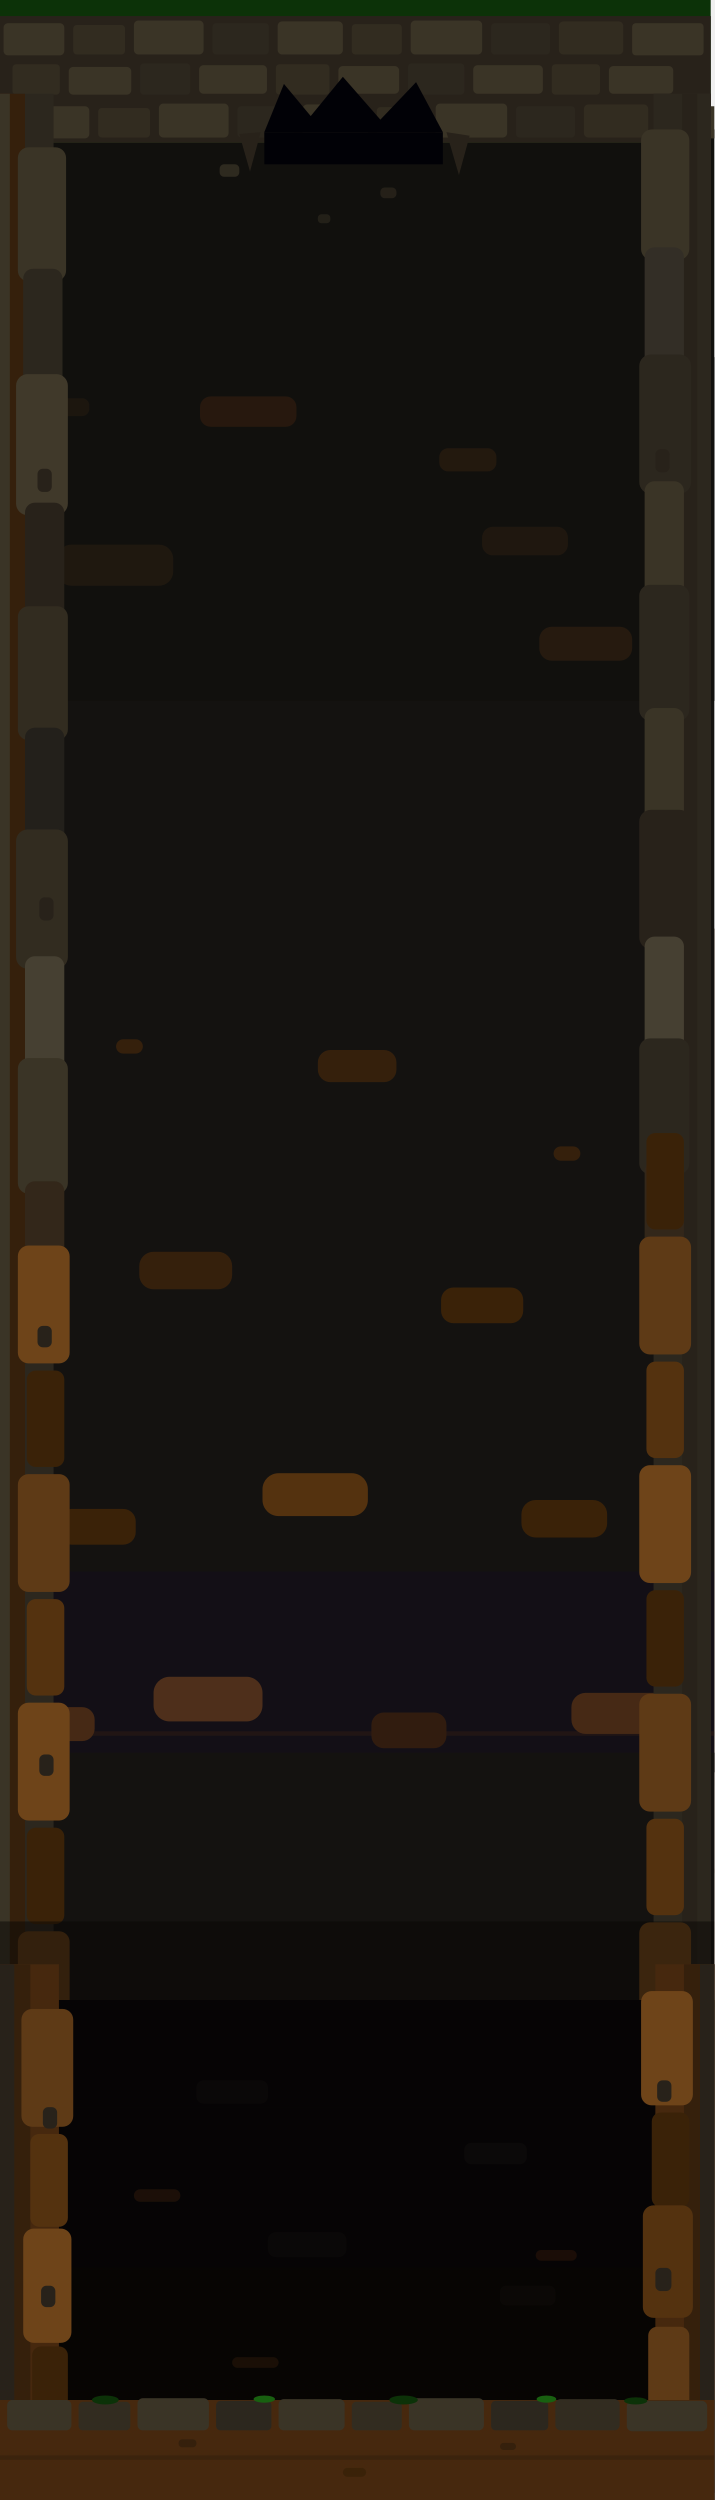
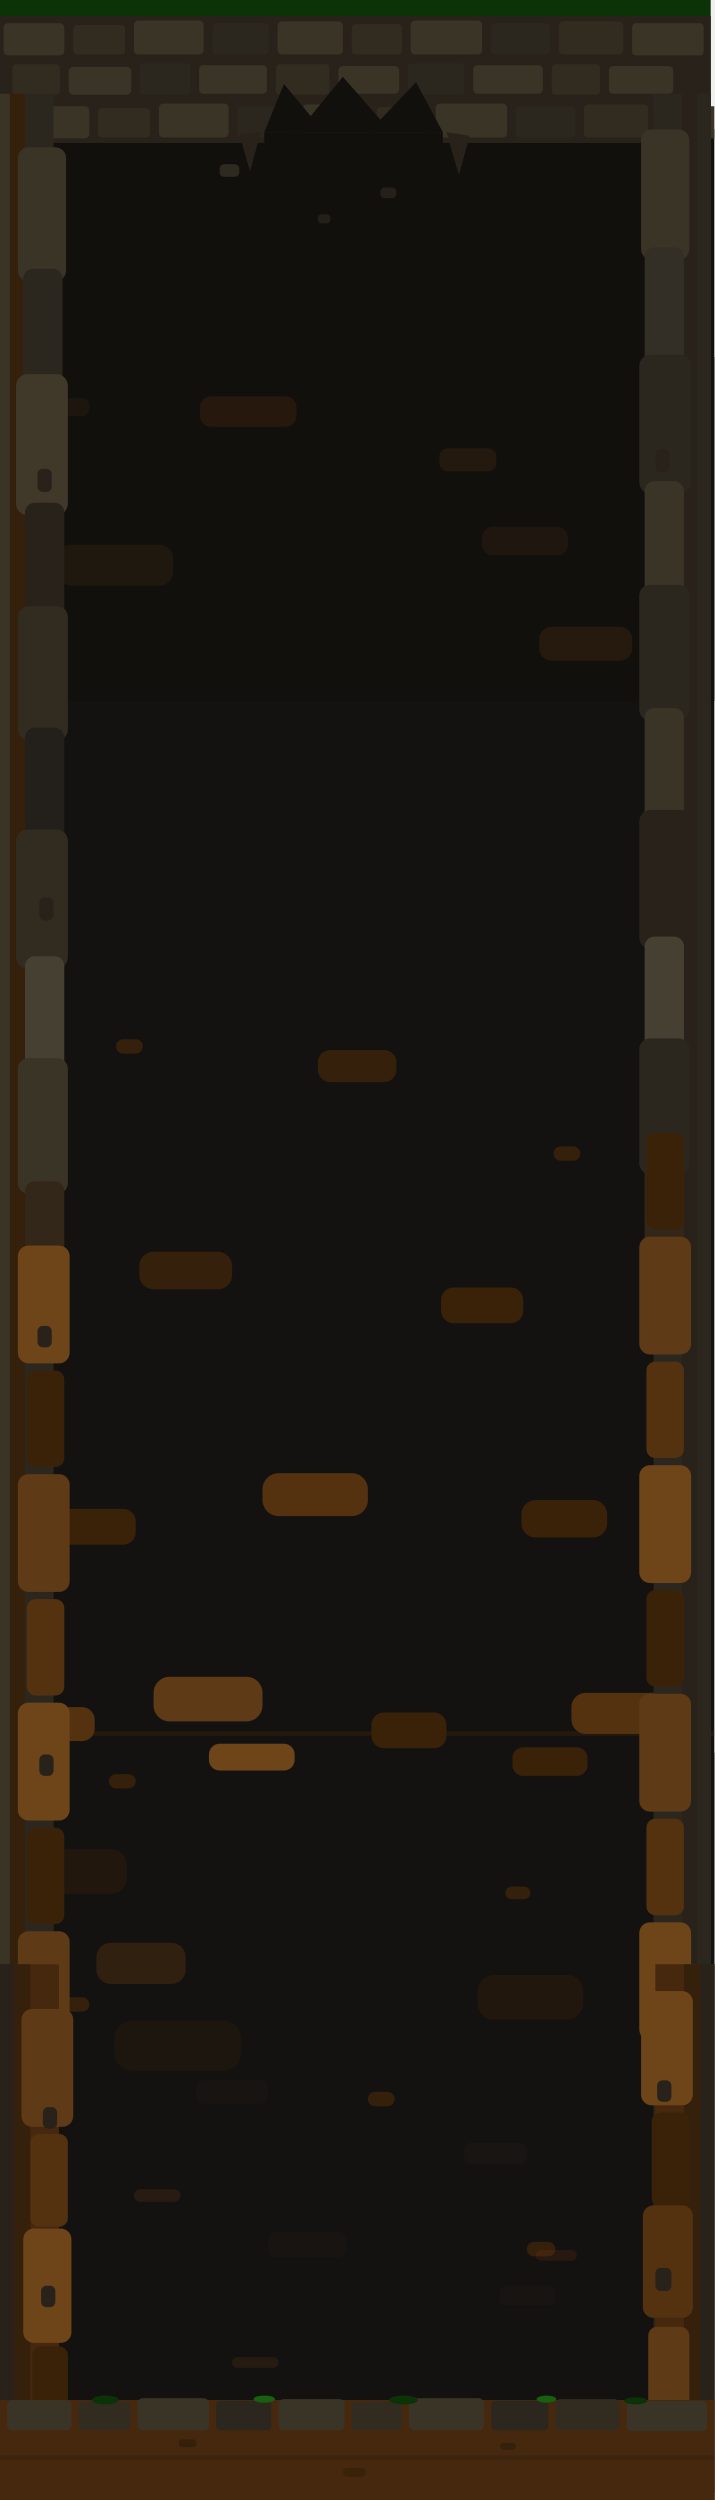
<svg xmlns="http://www.w3.org/2000/svg" width="800" height="2800" viewBox="0 0 800 2800" fill="none">
  <g clip-path="url(#clip0_252_478)">
-     <path d="M0 2800H800L800 1040H0L0 2800Z" fill="#46280E" />
-     <path d="M0 1985H800L800 400H0L0 1985Z" fill="#141210" />
+     <path d="M0 2800H800L800 400H0L0 2800Z" fill="#141210" />
    <path d="M0 785L800 785L800 145L0 145L0 785Z" fill="#11100D" />
    <path opacity="0.65" d="M0 2688H800V2682H0V2688Z" fill="#35200C" />
-     <path opacity="0.65" d="M0 2494H800V2488H0V2494Z" fill="#35200C" />
-     <path opacity="0.65" d="M0 2248H800V2242H0V2248Z" fill="#35200C" />
-     <path opacity="0.55" d="M0 2098H800V2093H0V2098Z" fill="#35200C" />
-     <path d="M654 2726H746C755.941 2726 764 2717.94 764 2708V2694C764 2684.06 755.941 2676 746 2676H654C644.059 2676 636 2684.06 636 2694V2708C636 2717.94 644.059 2726 654 2726Z" fill="#5E3A16" />
-     <path d="M524 2744H572C579.732 2744 586 2737.73 586 2730V2720C586 2712.27 579.732 2706 572 2706H524C516.268 2706 510 2712.27 510 2720V2730C510 2737.73 516.268 2744 524 2744Z" fill="#54320F" />
-     <path d="M380 2722H448C457.941 2722 466 2713.94 466 2704V2692C466 2682.06 457.941 2674 448 2674H380C370.059 2674 362 2682.06 362 2692V2704C362 2713.94 370.059 2722 380 2722Z" fill="#6E4419" />
-     <path d="M100 2736H194C205.046 2736 214 2727.05 214 2716V2704C214 2692.95 205.046 2684 194 2684H100C88.954 2684 80 2692.95 80 2704V2716C80 2727.05 88.954 2736 100 2736Z" fill="#5E3A16" />
-     <path d="M644 2642H700C708.837 2642 716 2634.84 716 2626V2616C716 2607.16 708.837 2600 700 2600H644C635.163 2600 628 2607.16 628 2616V2626C628 2634.84 635.163 2642 644 2642Z" fill="#3A2208" />
-     <path d="M486 2616H584C595.046 2616 604 2607.05 604 2596V2580C604 2568.95 595.046 2560 584 2560H486C474.954 2560 466 2568.95 466 2580V2596C466 2607.05 474.954 2616 486 2616Z" fill="#5E3A16" />
-     <path d="M332 2650H384C391.732 2650 398 2643.73 398 2636V2624C398 2616.27 391.732 2610 384 2610H332C324.268 2610 318 2616.27 318 2624V2636C318 2643.73 324.268 2650 332 2650Z" fill="#6E4419" />
-     <path d="M210 2624H276C284.837 2624 292 2616.84 292 2608V2594C292 2585.16 284.837 2578 276 2578H210C201.163 2578 194 2585.16 194 2594V2608C194 2616.84 201.163 2624 210 2624Z" fill="#54320F" />
-     <path d="M56 2644H116C124.837 2644 132 2636.84 132 2628V2616C132 2607.16 124.837 2600 116 2600H56C47.163 2600 40 2607.16 40 2616V2628C40 2636.84 47.163 2644 56 2644Z" fill="#3A2208" />
-     <path d="M592 2548H656C664.837 2548 672 2540.84 672 2532V2522C672 2513.16 664.837 2506 656 2506H592C583.163 2506 576 2513.16 576 2522V2532C576 2540.84 583.163 2548 592 2548Z" fill="#6E4419" />
-     <path d="M248 2560H334C345.046 2560 354 2551.05 354 2540V2526C354 2514.95 345.046 2506 334 2506H248C236.954 2506 228 2514.95 228 2526V2540C228 2551.05 236.954 2560 248 2560Z" fill="#5E3A16" />
-     <path d="M100 2546H156C163.732 2546 170 2539.73 170 2532V2520C170 2512.27 163.732 2506 156 2506H100C92.268 2506 86 2512.27 86 2520V2532C86 2539.73 92.268 2546 100 2546Z" fill="#6E4419" />
-     <path d="M664 2454H738C747.941 2454 756 2445.94 756 2436V2422C756 2412.06 747.941 2404 738 2404H664C654.059 2404 646 2412.06 646 2422V2436C646 2445.94 654.059 2454 664 2454Z" fill="#5E3A16" />
-     <path d="M502 2470H558C565.732 2470 572 2463.73 572 2456V2442C572 2434.27 565.732 2428 558 2428H502C494.268 2428 488 2434.27 488 2442V2456C488 2463.73 494.268 2470 502 2470Z" fill="#6E4419" />
-     <path d="M350 2444H432C441.941 2444 450 2435.94 450 2426V2412C450 2402.06 441.941 2394 432 2394H350C340.059 2394 332 2402.06 332 2412V2426C332 2435.94 340.059 2444 350 2444Z" fill="#3A2208" />
-     <path d="M148 2464H250C261.046 2464 270 2455.05 270 2444V2428C270 2416.95 261.046 2408 250 2408H148C136.954 2408 128 2416.95 128 2428V2444C128 2455.05 136.954 2464 148 2464Z" fill="#54320F" />
-     <path d="M610 2366H668C675.732 2366 682 2359.73 682 2352V2340C682 2332.27 675.732 2326 668 2326H610C602.268 2326 596 2332.27 596 2340V2352C596 2359.73 602.268 2366 610 2366Z" fill="#54320F" />
-     <path d="M434 2352H520C529.941 2352 538 2343.94 538 2334V2320C538 2310.06 529.941 2302 520 2302H434C424.059 2302 416 2310.06 416 2320V2334C416 2343.94 424.059 2352 434 2352Z" fill="#5E3A16" />
-     <path d="M246 2374H306C314.837 2374 322 2366.84 322 2358V2346C322 2337.16 314.837 2330 306 2330H246C237.163 2330 230 2337.16 230 2346V2358C230 2366.84 237.163 2374 246 2374Z" fill="#6E4419" />
-     <path d="M90 2354H164C173.941 2354 182 2345.94 182 2336V2324C182 2314.06 173.941 2306 164 2306H90C80.059 2306 72 2314.06 72 2324V2336C72 2345.94 80.059 2354 90 2354Z" fill="#3A2208" />
-     <path d="M632 2212H714C723.941 2212 732 2203.94 732 2194V2180C732 2170.06 723.941 2162 714 2162H632C622.059 2162 614 2170.06 614 2180V2194C614 2203.94 622.059 2212 632 2212Z" fill="#54320F" />
-     <path d="M472 2228H534C541.732 2228 548 2221.73 548 2214V2200C548 2192.27 541.732 2186 534 2186H472C464.268 2186 458 2192.27 458 2200V2214C458 2221.73 464.268 2228 472 2228Z" fill="#6E4419" />
-     <path d="M292 2204H384C395.046 2204 404 2195.05 404 2184V2170C404 2158.95 395.046 2150 384 2150H292C280.954 2150 272 2158.95 272 2170V2184C272 2195.05 280.954 2204 292 2204Z" fill="#5E3A16" />
-     <path d="M124 2222H192C200.837 2222 208 2214.84 208 2206V2192C208 2183.16 200.837 2176 192 2176H124C115.163 2176 108 2183.16 108 2192V2206C108 2214.84 115.163 2222 124 2222Z" fill="#54320F" />
-     <path d="M586 2134H646C652.627 2134 658 2128.63 658 2122V2114C658 2107.37 652.627 2102 646 2102H586C579.373 2102 574 2107.37 574 2114V2122C574 2128.63 579.373 2134 586 2134Z" fill="#3A2208" />
-     <path d="M246 2128H318C324.627 2128 330 2122.63 330 2116V2110C330 2103.37 324.627 2098 318 2098H246C239.373 2098 234 2103.37 234 2110V2116C234 2122.63 239.373 2128 246 2128Z" fill="#6E4419" />
-     <path d="M630 2078H698C703.523 2078 708 2073.52 708 2068V2062C708 2056.48 703.523 2052 698 2052H630C624.477 2052 620 2056.48 620 2062V2068C620 2073.52 624.477 2078 630 2078Z" fill="#5E3A16" />
-     <path d="M394 2074H478C483.523 2074 488 2069.52 488 2064V2060C488 2054.48 483.523 2050 478 2050H394C388.477 2050 384 2054.48 384 2060V2064C384 2069.52 388.477 2074 394 2074Z" fill="#54320F" />
-     <path d="M170 2080H232C237.523 2080 242 2075.52 242 2070V2064C242 2058.48 237.523 2054 232 2054H170C164.477 2054 160 2058.48 160 2064V2070C160 2075.52 164.477 2080 170 2080Z" fill="#6E4419" />
-     <path d="M598 2672H614C618.418 2672 622 2668.42 622 2664C622 2659.58 618.418 2656 614 2656H598C593.582 2656 590 2659.58 590 2664C590 2668.42 593.582 2672 598 2672Z" fill="#35200C" />
-     <path d="M239 2682H253C256.866 2682 260 2678.87 260 2675C260 2671.13 256.866 2668 253 2668H239C235.134 2668 232 2671.13 232 2675C232 2678.87 235.134 2682 239 2682Z" fill="#35200C" />
-     <path d="M420 2504H434C438.418 2504 442 2500.42 442 2496C442 2491.58 438.418 2488 434 2488H420C415.582 2488 412 2491.58 412 2496C412 2500.42 415.582 2504 420 2504Z" fill="#35200C" />
-     <path d="M76 2398H92C96.418 2398 100 2394.42 100 2390C100 2385.58 96.418 2382 92 2382H76C71.582 2382 68 2385.58 68 2390C68 2394.42 71.582 2398 76 2398Z" fill="#35200C" />
-     <path d="M573 2272H587C590.866 2272 594 2268.87 594 2265C594 2261.13 590.866 2258 587 2258H573C569.134 2258 566 2261.13 566 2265C566 2268.87 569.134 2272 573 2272Z" fill="#35200C" />
-     <path d="M130 2148H144C148.418 2148 152 2144.42 152 2140C152 2135.58 148.418 2132 144 2132H130C125.582 2132 122 2135.58 122 2140C122 2144.42 125.582 2148 130 2148Z" fill="#35200C" />
    <path opacity="0.5" d="M0 1944H800V1939H0V1944Z" fill="#35200C" />
    <path d="M656 1942H736C744.837 1942 752 1934.84 752 1926V1912C752 1903.16 744.837 1896 736 1896H656C647.163 1896 640 1903.16 640 1912V1926C640 1934.84 647.163 1942 656 1942Z" fill="#54320F" />
    <path d="M430 1958H486C493.732 1958 500 1951.73 500 1944V1932C500 1924.27 493.732 1918 486 1918H430C422.268 1918 416 1924.27 416 1932V1944C416 1951.73 422.268 1958 430 1958Z" fill="#3A2208" />
    <path d="M190 1928H276C285.941 1928 294 1919.94 294 1910V1896C294 1886.06 285.941 1878 276 1878H190C180.059 1878 172 1886.06 172 1896V1910C172 1919.94 180.059 1928 190 1928Z" fill="#5E3A16" />
    <path d="M40 1950H92C99.732 1950 106 1943.73 106 1936V1926C106 1918.27 99.732 1912 92 1912H40C32.268 1912 26 1918.27 26 1926V1936C26 1943.73 32.268 1950 40 1950Z" fill="#54320F" />
-     <path opacity="0.2" d="M0 2000H800V1760H0V2000Z" fill="#0D062B" />
    <path d="M600 1722H664C672.837 1722 680 1714.84 680 1706V1696C680 1687.16 672.837 1680 664 1680H600C591.163 1680 584 1687.16 584 1696V1706C584 1714.84 591.163 1722 600 1722Z" fill="#3A2208" />
    <path d="M312 1698H394C403.941 1698 412 1689.94 412 1680V1668C412 1658.06 403.941 1650 394 1650H312C302.059 1650 294 1658.06 294 1668V1680C294 1689.94 302.059 1698 312 1698Z" fill="#54320F" />
    <path d="M80 1730H138C145.732 1730 152 1723.73 152 1716V1704C152 1696.27 145.732 1690 138 1690H80C72.268 1690 66 1696.27 66 1704V1716C66 1723.73 72.268 1730 80 1730Z" fill="#3A2208" />
    <path d="M508 1482H572C579.732 1482 586 1475.73 586 1468V1456C586 1448.27 579.732 1442 572 1442H508C500.268 1442 494 1448.27 494 1456V1468C494 1475.73 500.268 1482 508 1482Z" fill="#3A2208" />
    <path d="M172 1444H244C252.837 1444 260 1436.84 260 1428V1418C260 1409.16 252.837 1402 244 1402H172C163.163 1402 156 1409.16 156 1418V1428C156 1436.84 163.163 1444 172 1444Z" fill="#35200C" />
    <path d="M628 1300H642C646.418 1300 650 1296.42 650 1292C650 1287.58 646.418 1284 642 1284H628C623.582 1284 620 1287.58 620 1292C620 1296.42 623.582 1300 628 1300Z" fill="#35200C" />
    <path d="M370 1212H430C437.732 1212 444 1205.73 444 1198V1190C444 1182.27 437.732 1176 430 1176H370C362.268 1176 356 1182.27 356 1190V1198C356 1205.73 362.268 1212 370 1212Z" fill="#35200C" />
    <path d="M138 1180H152C156.418 1180 160 1176.42 160 1172C160 1167.58 156.418 1164 152 1164H138C133.582 1164 130 1167.58 130 1172C130 1176.42 133.582 1180 138 1180Z" fill="#35200C" />
    <path opacity="0.14" d="M618 740H694C701.732 740 708 733.732 708 726V716C708 708.268 701.732 702 694 702H618C610.268 702 604 708.268 604 716V726C604 733.732 610.268 740 618 740Z" fill="#A85A1C" />
    <path opacity="0.16" d="M80 656H178C186.837 656 194 648.837 194 640V626C194 617.163 186.837 610 178 610H80C71.163 610 64 617.163 64 626V640C64 648.837 71.163 656 80 656Z" fill="#6E4419" />
    <path opacity="0.12" d="M502 528H546C551.523 528 556 523.523 556 518V512C556 506.477 551.523 502 546 502H502C496.477 502 492 506.477 492 512V518C492 523.523 496.477 528 502 528Z" fill="#A85A1C" />
    <path opacity="0.18" d="M236 478H320C326.627 478 332 472.627 332 466V456C332 449.373 326.627 444 320 444H236C229.373 444 224 449.373 224 456V466C224 472.627 229.373 478 236 478Z" fill="#8A3E10" />
    <path opacity="0.12" d="M60 466H92C96.418 466 100 462.418 100 458V454C100 449.582 96.418 446 92 446H60C55.582 446 52 449.582 52 454V458C52 462.418 55.582 466 60 466Z" fill="#6E4419" />
    <path opacity="0.12" d="M732 568H756C760.418 568 764 564.418 764 560V558C764 553.582 760.418 550 756 550H732C727.582 550 724 553.582 724 558V560C724 564.418 727.582 568 732 568Z" fill="#8A3E10" />
    <path opacity="0.1" d="M552 622H624C630.627 622 636 616.627 636 610V602C636 595.373 630.627 590 624 590H552C545.373 590 540 595.373 540 602V610C540 616.627 545.373 622 552 622Z" fill="#A85A1C" />
    <path d="M0 2792H800L800 1963H0L0 2792Z" fill="#141210" />
+     <path d="M124 2222H192C200.837 2222 208 2214.84 208 2206V2192C208 2183.16 200.837 2176 192 2176H124C115.163 2176 108 2183.16 108 2192V2206C108 2214.84 115.163 2222 124 2222Z" fill="#54320F" fill-opacity="0.45" />
+     <path d="M586 1989H646C652.627 1989 658 1983.63 658 1977V1969C658 1962.37 652.627 1957 646 1957H586C579.373 1957 574 1962.37 574 1969V1977C574 1983.63 579.373 1989 586 1989Z" fill="#3A2208" />
+     <path d="M148 2319H250C261.046 2319 270 2310.05 270 2299V2283C270 2271.95 261.046 2263 250 2263H148C136.954 2263 128 2271.95 128 2283V2299C128 2310.05 136.954 2319 148 2319Z" fill="#54320F" fill-opacity="0.12" />
+     <path d="M553 2262H635C644.941 2262 653 2253.94 653 2244V2230C653 2220.06 644.941 2212 635 2212H553C543.059 2212 535 2220.06 535 2230V2244C535 2253.94 543.059 2262 553 2262Z" fill="#3A2208" fill-opacity="0.35" />
+     <path d="M42 2121H124C133.941 2121 142 2112.94 142 2103V2089C142 2079.06 133.941 2071 124 2071H42C32.059 2071 24 2079.06 24 2089V2103C24 2112.94 32.059 2121 42 2121Z" fill="#3A2208" fill-opacity="0.35" />
+     <path d="M246 1983H318C324.627 1983 330 1977.63 330 1971V1965C330 1958.37 324.627 1953 318 1953H246C239.373 1953 234 1958.37 234 1965V1971C234 1977.63 239.373 1983 246 1983Z" fill="#6E4419" />
+     <path d="M598 2527H614C618.418 2527 622 2523.42 622 2519C622 2514.58 618.418 2511 614 2511H598C593.582 2511 590 2514.58 590 2519C590 2523.42 593.582 2527 598 2527Z" fill="#35200C" />
+     <path d="M420 2359H434C438.418 2359 442 2355.42 442 2351C442 2346.58 438.418 2343 434 2343H420C415.582 2343 412 2346.58 412 2351C412 2355.42 415.582 2359 420 2359Z" fill="#35200C" />
+     <path d="M76 2253H92C96.418 2253 100 2249.42 100 2245C100 2240.58 96.418 2237 92 2237H76C71.582 2237 68 2240.58 68 2245C68 2249.42 71.582 2253 76 2253Z" fill="#35200C" />
+     <path d="M573 2127H587C590.866 2127 594 2123.87 594 2120C594 2116.13 590.866 2113 587 2113H573C569.134 2113 566 2116.13 566 2120C566 2123.87 569.134 2127 573 2127Z" fill="#35200C" />
+     <path d="M130 2003H144C148.418 2003 152 1999.42 152 1995C152 1990.58 148.418 1987 144 1987H130C125.582 1987 122 1990.58 122 1995C122 1999.42 125.582 2003 130 2003Z" fill="#35200C" />
    <path d="M796 -68H-4V160H796V-68Z" fill="#0C3208" />
    <path d="M796 18H-4V160H796V18Z" fill="#28221A" />
    <path d="M67 26H9C6.239 26 4 28.239 4 31V57C4 59.761 6.239 62 9 62H67C69.761 62 72 59.761 72 57V31C72 28.239 69.761 26 67 26Z" fill="#3A3426" />
    <path d="M95 119H37C34.239 119 32 121.239 32 124V150C32 152.761 34.239 155 37 155H95C97.761 155 100 152.761 100 150V124C100 121.239 97.761 119 95 119Z" fill="#3A3426" />
    <path d="M136 28H86C83.791 28 82 29.791 82 32V57C82 59.209 83.791 61 86 61H136C138.209 61 140 59.209 140 57V32C140 29.791 138.209 28 136 28Z" fill="#322C20" />
    <path d="M164 121H114C111.791 121 110 122.791 110 125V150C110 152.209 111.791 154 114 154H164C166.209 154 168 152.209 168 150V125C168 122.791 166.209 121 164 121Z" fill="#322C20" />
    <path d="M223 23H155C152.239 23 150 25.239 150 28V56C150 58.761 152.239 61 155 61H223C225.761 61 228 58.761 228 56V28C228 25.239 225.761 23 223 23Z" fill="#3A3426" />
    <path d="M251 116H183C180.239 116 178 118.239 178 121V149C178 151.761 180.239 154 183 154H251C253.761 154 256 151.761 256 149V121C256 118.239 253.761 116 251 116Z" fill="#3A3426" />
    <path d="M297 26H242C239.791 26 238 27.791 238 30V57C238 59.209 239.791 61 242 61H297C299.209 61 301 59.209 301 57V30C301 27.791 299.209 26 297 26Z" fill="#2C271E" />
    <path d="M325 119H270C267.791 119 266 120.791 266 123V150C266 152.209 267.791 154 270 154H325C327.209 154 329 152.209 329 150V123C329 120.791 327.209 119 325 119Z" fill="#2C271E" />
    <path d="M379 24H316C313.239 24 311 26.239 311 29V56C311 58.761 313.239 61 316 61H379C381.761 61 384 58.761 384 56V29C384 26.239 381.761 24 379 24Z" fill="#3A3426" />
    <path d="M407 117H344C341.239 117 339 119.239 339 122V149C339 151.761 341.239 154 344 154H407C409.761 154 412 151.761 412 149V122C412 119.239 409.761 117 407 117Z" fill="#3A3426" />
    <path d="M446 27H398C395.791 27 394 28.791 394 31V57C394 59.209 395.791 61 398 61H446C448.209 61 450 59.209 450 57V31C450 28.791 448.209 27 446 27Z" fill="#322C20" />
    <path d="M474 120H426C423.791 120 422 121.791 422 124V150C422 152.209 423.791 154 426 154H474C476.209 154 478 152.209 478 150V124C478 121.791 476.209 120 474 120Z" fill="#322C20" />
    <path d="M535 23H465C462.239 23 460 25.239 460 28V56C460 58.761 462.239 61 465 61H535C537.761 61 540 58.761 540 56V28C540 25.239 537.761 23 535 23Z" fill="#3A3426" />
    <path d="M563 116H493C490.239 116 488 118.239 488 121V149C488 151.761 490.239 154 493 154H563C565.761 154 568 151.761 568 149V121C568 118.239 565.761 116 563 116Z" fill="#3A3426" />
    <path d="M612 26H554C551.791 26 550 27.791 550 30V57C550 59.209 551.791 61 554 61H612C614.209 61 616 59.209 616 57V30C616 27.791 614.209 26 612 26Z" fill="#2C271E" />
    <path d="M640 119H582C579.791 119 578 120.791 578 123V150C578 152.209 579.791 154 582 154H640C642.209 154 644 152.209 644 150V123C644 120.791 642.209 119 640 119Z" fill="#2C271E" />
    <path d="M693 24H631C628.239 24 626 26.239 626 29V56C626 58.761 628.239 61 631 61H693C695.761 61 698 58.761 698 56V29C698 26.239 695.761 24 693 24Z" fill="#322C20" />
    <path d="M721 117H659C656.239 117 654 119.239 654 122V149C654 151.761 656.239 154 659 154H721C723.761 154 726 151.761 726 149V122C726 119.239 723.761 117 721 117Z" fill="#322C20" />
    <path d="M784 26H712C709.791 26 708 27.791 708 30V58C708 60.209 709.791 62 712 62H784C786.209 62 788 60.209 788 58V30C788 27.791 786.209 26 784 26Z" fill="#3A3426" />
    <path d="M812 119H740C737.791 119 736 120.791 736 123V151C736 153.209 737.791 155 740 155H812C814.209 155 816 153.209 816 151V123C816 120.791 814.209 119 812 119Z" fill="#3A3426" />
    <path d="M63 72H18C15.791 72 14 73.791 14 76V102C14 104.209 15.791 106 18 106H63C65.209 106 67 104.209 67 102V76C67 73.791 65.209 72 63 72Z" fill="#322C20" />
    <path d="M142 75H82C79.239 75 77 77.239 77 80V101C77 103.761 79.239 106 82 106H142C144.761 106 147 103.761 147 101V80C147 77.239 144.761 75 142 75Z" fill="#3A3426" />
    <path d="M209 71H161C158.791 71 157 72.791 157 75V102C157 104.209 158.791 106 161 106H209C211.209 106 213 104.209 213 102V75C213 72.791 211.209 71 209 71Z" fill="#2C271E" />
    <path d="M294 73H228C225.239 73 223 75.239 223 78V100C223 102.761 225.239 105 228 105H294C296.761 105 299 102.761 299 100V78C299 75.239 296.761 73 294 73Z" fill="#3A3426" />
    <path d="M365 72H313C310.791 72 309 73.791 309 76V102C309 104.209 310.791 106 313 106H365C367.209 106 369 104.209 369 102V76C369 73.791 367.209 72 365 72Z" fill="#322C20" />
    <path d="M442 74H384C381.239 74 379 76.239 379 79V100C379 102.761 381.239 105 384 105H442C444.761 105 447 102.761 447 100V79C447 76.239 444.761 74 442 74Z" fill="#3A3426" />
    <path d="M516 71H461C458.791 71 457 72.791 457 75V102C457 104.209 458.791 106 461 106H516C518.209 106 520 104.209 520 102V75C520 72.791 518.209 71 516 71Z" fill="#2C271E" />
    <path d="M603 73H535C532.239 73 530 75.239 530 78V100C530 102.761 532.239 105 535 105H603C605.761 105 608 102.761 608 100V78C608 75.239 605.761 73 603 73Z" fill="#3A3426" />
    <path d="M668 72H622C619.791 72 618 73.791 618 76V102C618 104.209 619.791 106 622 106H668C670.209 106 672 104.209 672 102V76C672 73.791 670.209 72 668 72Z" fill="#322C20" />
    <path d="M749 74H687C684.239 74 682 76.239 682 79V100C682 102.761 684.239 105 687 105H749C751.761 105 754 102.761 754 100V79C754 76.239 751.761 74 749 74Z" fill="#3A3426" />
-     <path d="M296 148L318 94L348 130L384 86L426 134L466 92L496 148H296Z" fill="#010106" />
-     <path d="M296 148H496V184H296V148Z" fill="#010106" />
+     <path d="M296 148L318 94L348 130L384 86L426 134L466 92L496 148H296Z" fill="#11100D" />
+     <path d="M296 148H496V184H296V148Z" fill="#11100D" />
    <path d="M292 148L280 192L268 150L292 148Z" fill="#28221A" />
    <path d="M500 148L514 196L526 152L500 148Z" fill="#28221A" />
    <path opacity="0.7" d="M263 184H251C248.239 184 246 186.239 246 189V193C246 195.761 248.239 198 251 198H263C265.761 198 268 195.761 268 193V189C268 186.239 265.761 184 263 184Z" fill="#3A3426" />
    <path opacity="0.6" d="M439 210H431C428.239 210 426 212.239 426 215V217C426 219.761 428.239 222 431 222H439C441.761 222 444 219.761 444 217V215C444 212.239 441.761 210 439 210Z" fill="#322C20" />
    <path opacity="0.45" d="M366 240H360C357.791 240 356 241.791 356 244V246C356 248.209 357.791 250 360 250H366C368.209 250 370 248.209 370 246V244C370 241.791 368.209 240 366 240Z" fill="#3A3426" />
    <path d="M60 105H-4V2800H60V105Z" fill="#2C271E" />
    <path d="M28 105H-4V2800H28V105Z" fill="#35200C" />
    <path d="M11 105H-4V2800H11V105Z" fill="#3A3426" />
    <path d="M62 165H32C25.373 165 20 170.373 20 177V303C20 309.627 25.373 315 32 315H62C68.627 315 74 309.627 74 303V177C74 170.373 68.627 165 62 165Z" fill="#3A3426" />
    <path d="M59 301H37C30.925 301 26 305.925 26 312V422C26 428.075 30.925 433 37 433H59C65.075 433 70 428.075 70 422V312C70 305.925 65.075 301 59 301Z" fill="#2C271E" />
    <path d="M63 419H31C23.82 419 18 424.82 18 432V564C18 571.18 23.82 577 31 577H63C70.18 577 76 571.18 76 564V432C76 424.82 70.18 419 63 419Z" fill="#40392A" />
    <path d="M61 563H39C32.925 563 28 567.925 28 574V682C28 688.075 32.925 693 39 693H61C67.075 693 72 688.075 72 682V574C72 567.925 67.075 563 61 563Z" fill="#28221A" />
    <path d="M64 679H32C25.373 679 20 684.373 20 691V817C20 823.627 25.373 829 32 829H64C70.627 829 76 823.627 76 817V691C76 684.373 70.627 679 64 679Z" fill="#322C20" />
    <path d="M61 815H39C32.925 815 28 819.925 28 826V932C28 938.075 32.925 943 39 943H61C67.075 943 72 938.075 72 932V826C72 819.925 67.075 815 61 815Z" fill="#23201B" />
    <path d="M63 929H31C23.82 929 18 934.82 18 942V1072C18 1079.18 23.82 1085 31 1085H63C70.18 1085 76 1079.18 76 1072V942C76 934.82 70.18 929 63 929Z" fill="#322C20" />
    <path d="M61 1071H39C32.925 1071 28 1075.92 28 1082V1188C28 1194.08 32.925 1199 39 1199H61C67.075 1199 72 1194.08 72 1188V1082C72 1075.92 67.075 1071 61 1071Z" fill="#464032" />
    <path d="M64 1185H32C25.373 1185 20 1190.37 20 1197V1325C20 1331.63 25.373 1337 32 1337H64C70.627 1337 76 1331.63 76 1325V1197C76 1190.37 70.627 1185 64 1185Z" fill="#3A3426" />
    <path d="M61 1323H39C32.925 1323 28 1327.92 28 1334V1438C28 1444.08 32.925 1449 39 1449H61C67.075 1449 72 1444.08 72 1438V1334C72 1327.92 67.075 1323 61 1323Z" fill="#33271A" />
    <path d="M52 525H48C44.686 525 42 527.686 42 531V545C42 548.314 44.686 551 48 551H52C55.314 551 58 548.314 58 545V531C58 527.686 55.314 525 52 525Z" fill="#28221A" />
    <path d="M54 1005H50C46.686 1005 44 1007.69 44 1011V1025C44 1028.31 46.686 1031 50 1031H54C57.314 1031 60 1028.31 60 1025V1011C60 1007.69 57.314 1005 54 1005Z" fill="#28221A" />
    <path d="M66 1395H32C25.373 1395 20 1400.37 20 1407V1515C20 1521.63 25.373 1527 32 1527H66C72.627 1527 78 1521.63 78 1515V1407C78 1400.37 72.627 1395 66 1395Z" fill="#6E4419" />
    <path d="M62 1535H40C34.477 1535 30 1539.48 30 1545V1633C30 1638.52 34.477 1643 40 1643H62C67.523 1643 72 1638.52 72 1633V1545C72 1539.48 67.523 1535 62 1535Z" fill="#3A2208" />
    <path d="M66 1651H32C25.373 1651 20 1656.37 20 1663V1771C20 1777.63 25.373 1783 32 1783H66C72.627 1783 78 1777.63 78 1771V1663C78 1656.37 72.627 1651 66 1651Z" fill="#5E3A16" />
    <path d="M62 1791H40C34.477 1791 30 1795.48 30 1801V1889C30 1894.52 34.477 1899 40 1899H62C67.523 1899 72 1894.52 72 1889V1801C72 1795.48 67.523 1791 62 1791Z" fill="#54320F" />
    <path d="M66 1907H32C25.373 1907 20 1912.37 20 1919V2027C20 2033.63 25.373 2039 32 2039H66C72.627 2039 78 2033.63 78 2027V1919C78 1912.37 72.627 1907 66 1907Z" fill="#6E4419" />
    <path d="M62 2047H40C34.477 2047 30 2051.48 30 2057V2145C30 2150.52 34.477 2155 40 2155H62C67.523 2155 72 2150.52 72 2145V2057C72 2051.48 67.523 2047 62 2047Z" fill="#3A2208" />
    <path d="M66 2163H32C25.373 2163 20 2168.37 20 2175V2283C20 2289.63 25.373 2295 32 2295H66C72.627 2295 78 2289.63 78 2283V2175C78 2168.37 72.627 2163 66 2163Z" fill="#5E3A16" />
    <path d="M52 1485H48C44.686 1485 42 1487.69 42 1491V1503C42 1506.31 44.686 1509 48 1509H52C55.314 1509 58 1506.31 58 1503V1491C58 1487.69 55.314 1485 52 1485Z" fill="#28221A" />
    <path d="M54 1965H50C46.686 1965 44 1967.69 44 1971V1983C44 1986.31 46.686 1989 50 1989H54C57.314 1989 60 1986.31 60 1983V1971C60 1967.69 57.314 1965 54 1965Z" fill="#28221A" />
    <path d="M796 105H732V2800H796V105Z" fill="#2C271E" />
    <path d="M796 105H764V2800H796V105Z" fill="#28221A" />
    <path d="M796 105H781V2800H796V105Z" fill="#2C271E" />
    <path d="M760 145H730C723.373 145 718 150.373 718 157V279C718 285.627 723.373 291 730 291H760C766.627 291 772 285.627 772 279V157C772 150.373 766.627 145 760 145Z" fill="#3A3426" />
    <path d="M755 277H733C726.925 277 722 281.925 722 288V400C722 406.075 726.925 411 733 411H755C761.075 411 766 406.075 766 400V288C766 281.925 761.075 277 755 277Z" fill="#332E26" />
    <path d="M761 397H729C721.82 397 716 402.82 716 410V540C716 547.18 721.82 553 729 553H761C768.18 553 774 547.18 774 540V410C774 402.82 768.18 397 761 397Z" fill="#2C271E" />
    <path d="M755 539H733C726.925 539 722 543.925 722 550V658C722 664.075 726.925 669 733 669H755C761.075 669 766 664.075 766 658V550C766 543.925 761.075 539 755 539Z" fill="#3A3426" />
    <path d="M760 655H728C721.373 655 716 660.373 716 667V795C716 801.627 721.373 807 728 807H760C766.627 807 772 801.627 772 795V667C772 660.373 766.627 655 760 655Z" fill="#2C271E" />
    <path d="M755 793H733C726.925 793 722 797.925 722 804V910C722 916.075 726.925 921 733 921H755C761.075 921 766 916.075 766 910V804C766 797.925 761.075 793 755 793Z" fill="#3A3426" />
    <path d="M761 907H729C721.82 907 716 912.82 716 920V1050C716 1057.18 721.82 1063 729 1063H761C768.18 1063 774 1057.18 774 1050V920C774 912.82 768.18 907 761 907Z" fill="#28221A" />
    <path d="M755 1049H733C726.925 1049 722 1053.92 722 1060V1166C722 1172.08 726.925 1177 733 1177H755C761.075 1177 766 1172.08 766 1166V1060C766 1053.92 761.075 1049 755 1049Z" fill="#464032" />
    <path d="M760 1163H728C721.373 1163 716 1168.37 716 1175V1303C716 1309.63 721.373 1315 728 1315H760C766.627 1315 772 1309.63 772 1303V1175C772 1168.37 766.627 1163 760 1163Z" fill="#2C271E" />
    <path d="M755 1301H733C726.925 1301 722 1305.92 722 1312V1416C722 1422.08 726.925 1427 733 1427H755C761.075 1427 766 1422.08 766 1416V1312C766 1305.92 761.075 1301 755 1301Z" fill="#33271A" />
    <path d="M744 503H740C736.686 503 734 505.686 734 509V523C734 526.314 736.686 529 740 529H744C747.314 529 750 526.314 750 523V509C750 505.686 747.314 503 744 503Z" fill="#28221A" />
    <path d="M742 983H738C734.686 983 732 985.686 732 989V1003C732 1006.31 734.686 1009 738 1009H742C745.314 1009 748 1006.31 748 1003V989C748 985.686 745.314 983 742 983Z" fill="#28221A" />
    <path d="M756 1269H734C728.477 1269 724 1273.48 724 1279V1367C724 1372.52 728.477 1377 734 1377H756C761.523 1377 766 1372.52 766 1367V1279C766 1273.48 761.523 1269 756 1269Z" fill="#3A2208" />
    <path d="M762 1385H728C721.373 1385 716 1390.37 716 1397V1505C716 1511.63 721.373 1517 728 1517H762C768.627 1517 774 1511.63 774 1505V1397C774 1390.37 768.627 1385 762 1385Z" fill="#5E3A16" />
    <path d="M756 1525H734C728.477 1525 724 1529.48 724 1535V1623C724 1628.52 728.477 1633 734 1633H756C761.523 1633 766 1628.52 766 1623V1535C766 1529.48 761.523 1525 756 1525Z" fill="#54320F" />
    <path d="M762 1641H728C721.373 1641 716 1646.37 716 1653V1761C716 1767.63 721.373 1773 728 1773H762C768.627 1773 774 1767.63 774 1761V1653C774 1646.37 768.627 1641 762 1641Z" fill="#6E4419" />
    <path d="M756 1781H734C728.477 1781 724 1785.48 724 1791V1879C724 1884.52 728.477 1889 734 1889H756C761.523 1889 766 1884.52 766 1879V1791C766 1785.48 761.523 1781 756 1781Z" fill="#3A2208" />
    <path d="M762 1897H728C721.373 1897 716 1902.37 716 1909V2017C716 2023.63 721.373 2029 728 2029H762C768.627 2029 774 2023.63 774 2017V1909C774 1902.37 768.627 1897 762 1897Z" fill="#5E3A16" />
    <path d="M756 2037H734C728.477 2037 724 2041.48 724 2047V2135C724 2140.52 728.477 2145 734 2145H756C761.523 2145 766 2140.52 766 2135V2047C766 2041.48 761.523 2037 756 2037Z" fill="#54320F" />
    <path d="M762 2153H728C721.373 2153 716 2158.37 716 2165V2273C716 2279.63 721.373 2285 728 2285H762C768.627 2285 774 2279.63 774 2273V2165C774 2158.37 768.627 2153 762 2153Z" fill="#6E4419" />
-     <path d="M800 2240H0V2800H800V2240Z" fill="#070503" />
-     <path opacity="0.5" d="M800 2152H0V2360H800V2152Z" fill="#070503" />
-     <path opacity="0.35" d="M800 2240H0V2540H800V2240Z" fill="#020208" />
    <path d="M66 2200H0V2800H66V2200Z" fill="#46280E" />
    <path d="M34 2200H0V2800H34V2200Z" fill="#35200C" />
    <path d="M16 2200H0V2800H16V2200Z" fill="#28221A" />
    <path d="M70 2250H36C29.373 2250 24 2255.37 24 2262V2370C24 2376.63 29.373 2382 36 2382H70C76.627 2382 82 2376.63 82 2370V2262C82 2255.37 76.627 2250 70 2250Z" fill="#5E3A16" />
    <path d="M66 2390H44C38.477 2390 34 2394.48 34 2400V2484C34 2489.52 38.477 2494 44 2494H66C71.523 2494 76 2489.52 76 2484V2400C76 2394.48 71.523 2390 66 2390Z" fill="#54320F" />
    <path d="M68 2496H38C31.373 2496 26 2501.37 26 2508V2612C26 2618.63 31.373 2624 38 2624H68C74.627 2624 80 2618.63 80 2612V2508C80 2501.37 74.627 2496 68 2496Z" fill="#6E4419" />
    <path d="M66 2628H46C40.477 2628 36 2632.48 36 2638V2728C36 2733.52 40.477 2738 46 2738H66C71.523 2738 76 2733.52 76 2728V2638C76 2632.48 71.523 2628 66 2628Z" fill="#3A2208" />
    <path d="M58 2360H54C50.686 2360 48 2362.69 48 2366V2378C48 2381.31 50.686 2384 54 2384H58C61.314 2384 64 2381.31 64 2378V2366C64 2362.69 61.314 2360 58 2360Z" fill="#28221A" />
    <path d="M56 2560H52C48.686 2560 46 2562.69 46 2566V2578C46 2581.31 48.686 2584 52 2584H56C59.314 2584 62 2581.31 62 2578V2566C62 2562.69 59.314 2560 56 2560Z" fill="#28221A" />
    <path d="M800 2200H734V2800H800V2200Z" fill="#46280E" />
    <path d="M800 2200H766V2800H800V2200Z" fill="#35200C" />
    <path d="M800 2200H784V2800H800V2200Z" fill="#28221A" />
    <path d="M764 2230H730C723.373 2230 718 2235.37 718 2242V2346C718 2352.63 723.373 2358 730 2358H764C770.627 2358 776 2352.63 776 2346V2242C776 2235.37 770.627 2230 764 2230Z" fill="#6E4419" />
    <path d="M762 2366H740C734.477 2366 730 2370.48 730 2376V2462C730 2467.52 734.477 2472 740 2472H762C767.523 2472 772 2467.52 772 2462V2376C772 2370.48 767.523 2366 762 2366Z" fill="#3A2208" />
    <path d="M764 2470H732C725.373 2470 720 2475.37 720 2482V2584C720 2590.63 725.373 2596 732 2596H764C770.627 2596 776 2590.63 776 2584V2482C776 2475.37 770.627 2470 764 2470Z" fill="#54320F" />
    <path d="M762 2606H736C730.477 2606 726 2610.48 726 2616V2716C726 2721.52 730.477 2726 736 2726H762C767.523 2726 772 2721.52 772 2716V2616C772 2610.48 767.523 2606 762 2606Z" fill="#5E3A16" />
    <path d="M746 2330H742C738.686 2330 736 2332.69 736 2336V2348C736 2351.31 738.686 2354 742 2354H746C749.314 2354 752 2351.31 752 2348V2336C752 2332.69 749.314 2330 746 2330Z" fill="#28221A" />
    <path d="M746 2540H740C736.686 2540 734 2542.69 734 2546V2560C734 2563.31 736.686 2566 740 2566H746C749.314 2566 752 2563.31 752 2560V2546C752 2542.69 749.314 2540 746 2540Z" fill="#28221A" />
    <path opacity="0.1" d="M292 2330H228C223.582 2330 220 2333.58 220 2338V2348C220 2352.42 223.582 2356 228 2356H292C296.418 2356 300 2352.42 300 2348V2338C300 2333.58 296.418 2330 292 2330Z" fill="#322C20" />
    <path opacity="0.1" d="M582 2400H528C523.582 2400 520 2403.58 520 2408V2416C520 2420.42 523.582 2424 528 2424H582C586.418 2424 590 2420.42 590 2416V2408C590 2403.58 586.418 2400 582 2400Z" fill="#3A3426" />
    <path opacity="0.09" d="M379 2500H309C304.029 2500 300 2504.03 300 2509V2519C300 2523.97 304.029 2528 309 2528H379C383.971 2528 388 2523.97 388 2519V2509C388 2504.03 383.971 2500 379 2500Z" fill="#322C20" />
    <path opacity="0.11" d="M615 2560H567C563.134 2560 560 2563.13 560 2567V2575C560 2578.87 563.134 2582 567 2582H615C618.866 2582 622 2578.87 622 2575V2567C622 2563.13 618.866 2560 615 2560Z" fill="#2C271E" />
    <path opacity="0.14" d="M195 2452H157C153.134 2452 150 2455.13 150 2459C150 2462.87 153.134 2466 157 2466H195C198.866 2466 202 2462.87 202 2459C202 2455.13 198.866 2452 195 2452Z" fill="#A85A1C" />
    <path opacity="0.16" d="M640 2520H606C602.686 2520 600 2522.69 600 2526C600 2529.31 602.686 2532 606 2532H640C643.314 2532 646 2529.31 646 2526C646 2522.69 643.314 2520 640 2520Z" fill="#8A3E10" />
    <path opacity="0.12" d="M306 2640H266C262.686 2640 260 2642.69 260 2646C260 2649.31 262.686 2652 266 2652H306C309.314 2652 312 2649.31 312 2646C312 2642.69 309.314 2640 306 2640Z" fill="#A85A1C" />
    <path d="M800 2688H0V2800H800V2688Z" fill="#46280E" />
    <path d="M74 2688H14C10.686 2688 8 2690.69 8 2694V2716C8 2719.31 10.686 2722 14 2722H74C77.314 2722 80 2719.31 80 2716V2694C80 2690.69 77.314 2688 74 2688Z" fill="#3A3426" />
    <path d="M141 2690H93C90.239 2690 88 2692.24 88 2695V2717C88 2719.76 90.239 2722 93 2722H141C143.761 2722 146 2719.76 146 2717V2695C146 2692.24 143.761 2690 141 2690Z" fill="#322C20" />
    <path d="M228 2686H160C156.686 2686 154 2688.69 154 2692V2716C154 2719.31 156.686 2722 160 2722H228C231.314 2722 234 2719.31 234 2716V2692C234 2688.69 231.314 2686 228 2686Z" fill="#3A3426" />
    <path d="M299 2689H247C244.239 2689 242 2691.24 242 2694V2717C242 2719.76 244.239 2722 247 2722H299C301.761 2722 304 2719.76 304 2717V2694C304 2691.24 301.761 2689 299 2689Z" fill="#2C271E" />
    <path d="M380 2687H318C314.686 2687 312 2689.69 312 2693V2716C312 2719.31 314.686 2722 318 2722H380C383.314 2722 386 2719.31 386 2716V2693C386 2689.69 383.314 2687 380 2687Z" fill="#3A3426" />
    <path d="M445 2690H399C396.239 2690 394 2692.24 394 2695V2717C394 2719.76 396.239 2722 399 2722H445C447.761 2722 450 2719.76 450 2717V2695C450 2692.24 447.761 2690 445 2690Z" fill="#322C20" />
    <path d="M536 2686H464C460.686 2686 458 2688.69 458 2692V2716C458 2719.31 460.686 2722 464 2722H536C539.314 2722 542 2719.31 542 2716V2692C542 2688.69 539.314 2686 536 2686Z" fill="#3A3426" />
    <path d="M609 2689H555C552.239 2689 550 2691.24 550 2694V2717C550 2719.76 552.239 2722 555 2722H609C611.761 2722 614 2719.76 614 2717V2694C614 2691.24 611.761 2689 609 2689Z" fill="#2C271E" />
    <path d="M688 2687H628C624.686 2687 622 2689.69 622 2693V2716C622 2719.31 624.686 2722 628 2722H688C691.314 2722 694 2719.31 694 2716V2693C694 2689.69 691.314 2687 688 2687Z" fill="#322C20" />
    <path d="M786 2689H708C704.686 2689 702 2691.69 702 2695V2717C702 2720.31 704.686 2723 708 2723H786C789.314 2723 792 2720.31 792 2717V2695C792 2691.69 789.314 2689 786 2689Z" fill="#3A3426" />
    <path opacity="0.65" d="M800 2750H0V2755H800V2750Z" fill="#35200C" />
    <path d="M118 2693C126.284 2693 133 2690.76 133 2688C133 2685.24 126.284 2683 118 2683C109.716 2683 103 2685.24 103 2688C103 2690.76 109.716 2693 118 2693Z" fill="#0C3208" />
    <path d="M296 2691C302.627 2691 308 2689.21 308 2687C308 2684.79 302.627 2683 296 2683C289.373 2683 284 2684.79 284 2687C284 2689.21 289.373 2691 296 2691Z" fill="#186010" />
    <path d="M452 2693C460.837 2693 468 2690.76 468 2688C468 2685.24 460.837 2683 452 2683C443.163 2683 436 2685.24 436 2688C436 2690.76 443.163 2693 452 2693Z" fill="#0C3208" />
    <path d="M612 2691C618.075 2691 623 2689.21 623 2687C623 2684.79 618.075 2683 612 2683C605.925 2683 601 2684.79 601 2687C601 2689.21 605.925 2691 612 2691Z" fill="#186010" />
    <path d="M712 2693C719.18 2693 725 2691.21 725 2689C725 2686.79 719.18 2685 712 2685C704.82 2685 699 2686.79 699 2689C699 2691.21 704.82 2693 712 2693Z" fill="#0C3208" />
    <path d="M216 2732H204C201.791 2732 200 2733.79 200 2736V2737C200 2739.21 201.791 2741 204 2741H216C218.209 2741 220 2739.21 220 2737V2736C220 2733.79 218.209 2732 216 2732Z" fill="#35200C" />
    <path d="M405 2764H389C386.239 2764 384 2766.24 384 2769C384 2771.76 386.239 2774 389 2774H405C407.761 2774 410 2771.76 410 2769C410 2766.24 407.761 2764 405 2764Z" fill="#3A2208" />
    <path d="M574 2736H564C561.791 2736 560 2737.79 560 2740C560 2742.21 561.791 2744 564 2744H574C576.209 2744 578 2742.21 578 2740C578 2737.79 576.209 2736 574 2736Z" fill="#35200C" />
  </g>
  <defs>
    <clipPath id="clip0_252_478">
      <rect width="800" height="2800" fill="white" />
    </clipPath>
  </defs>
</svg>
